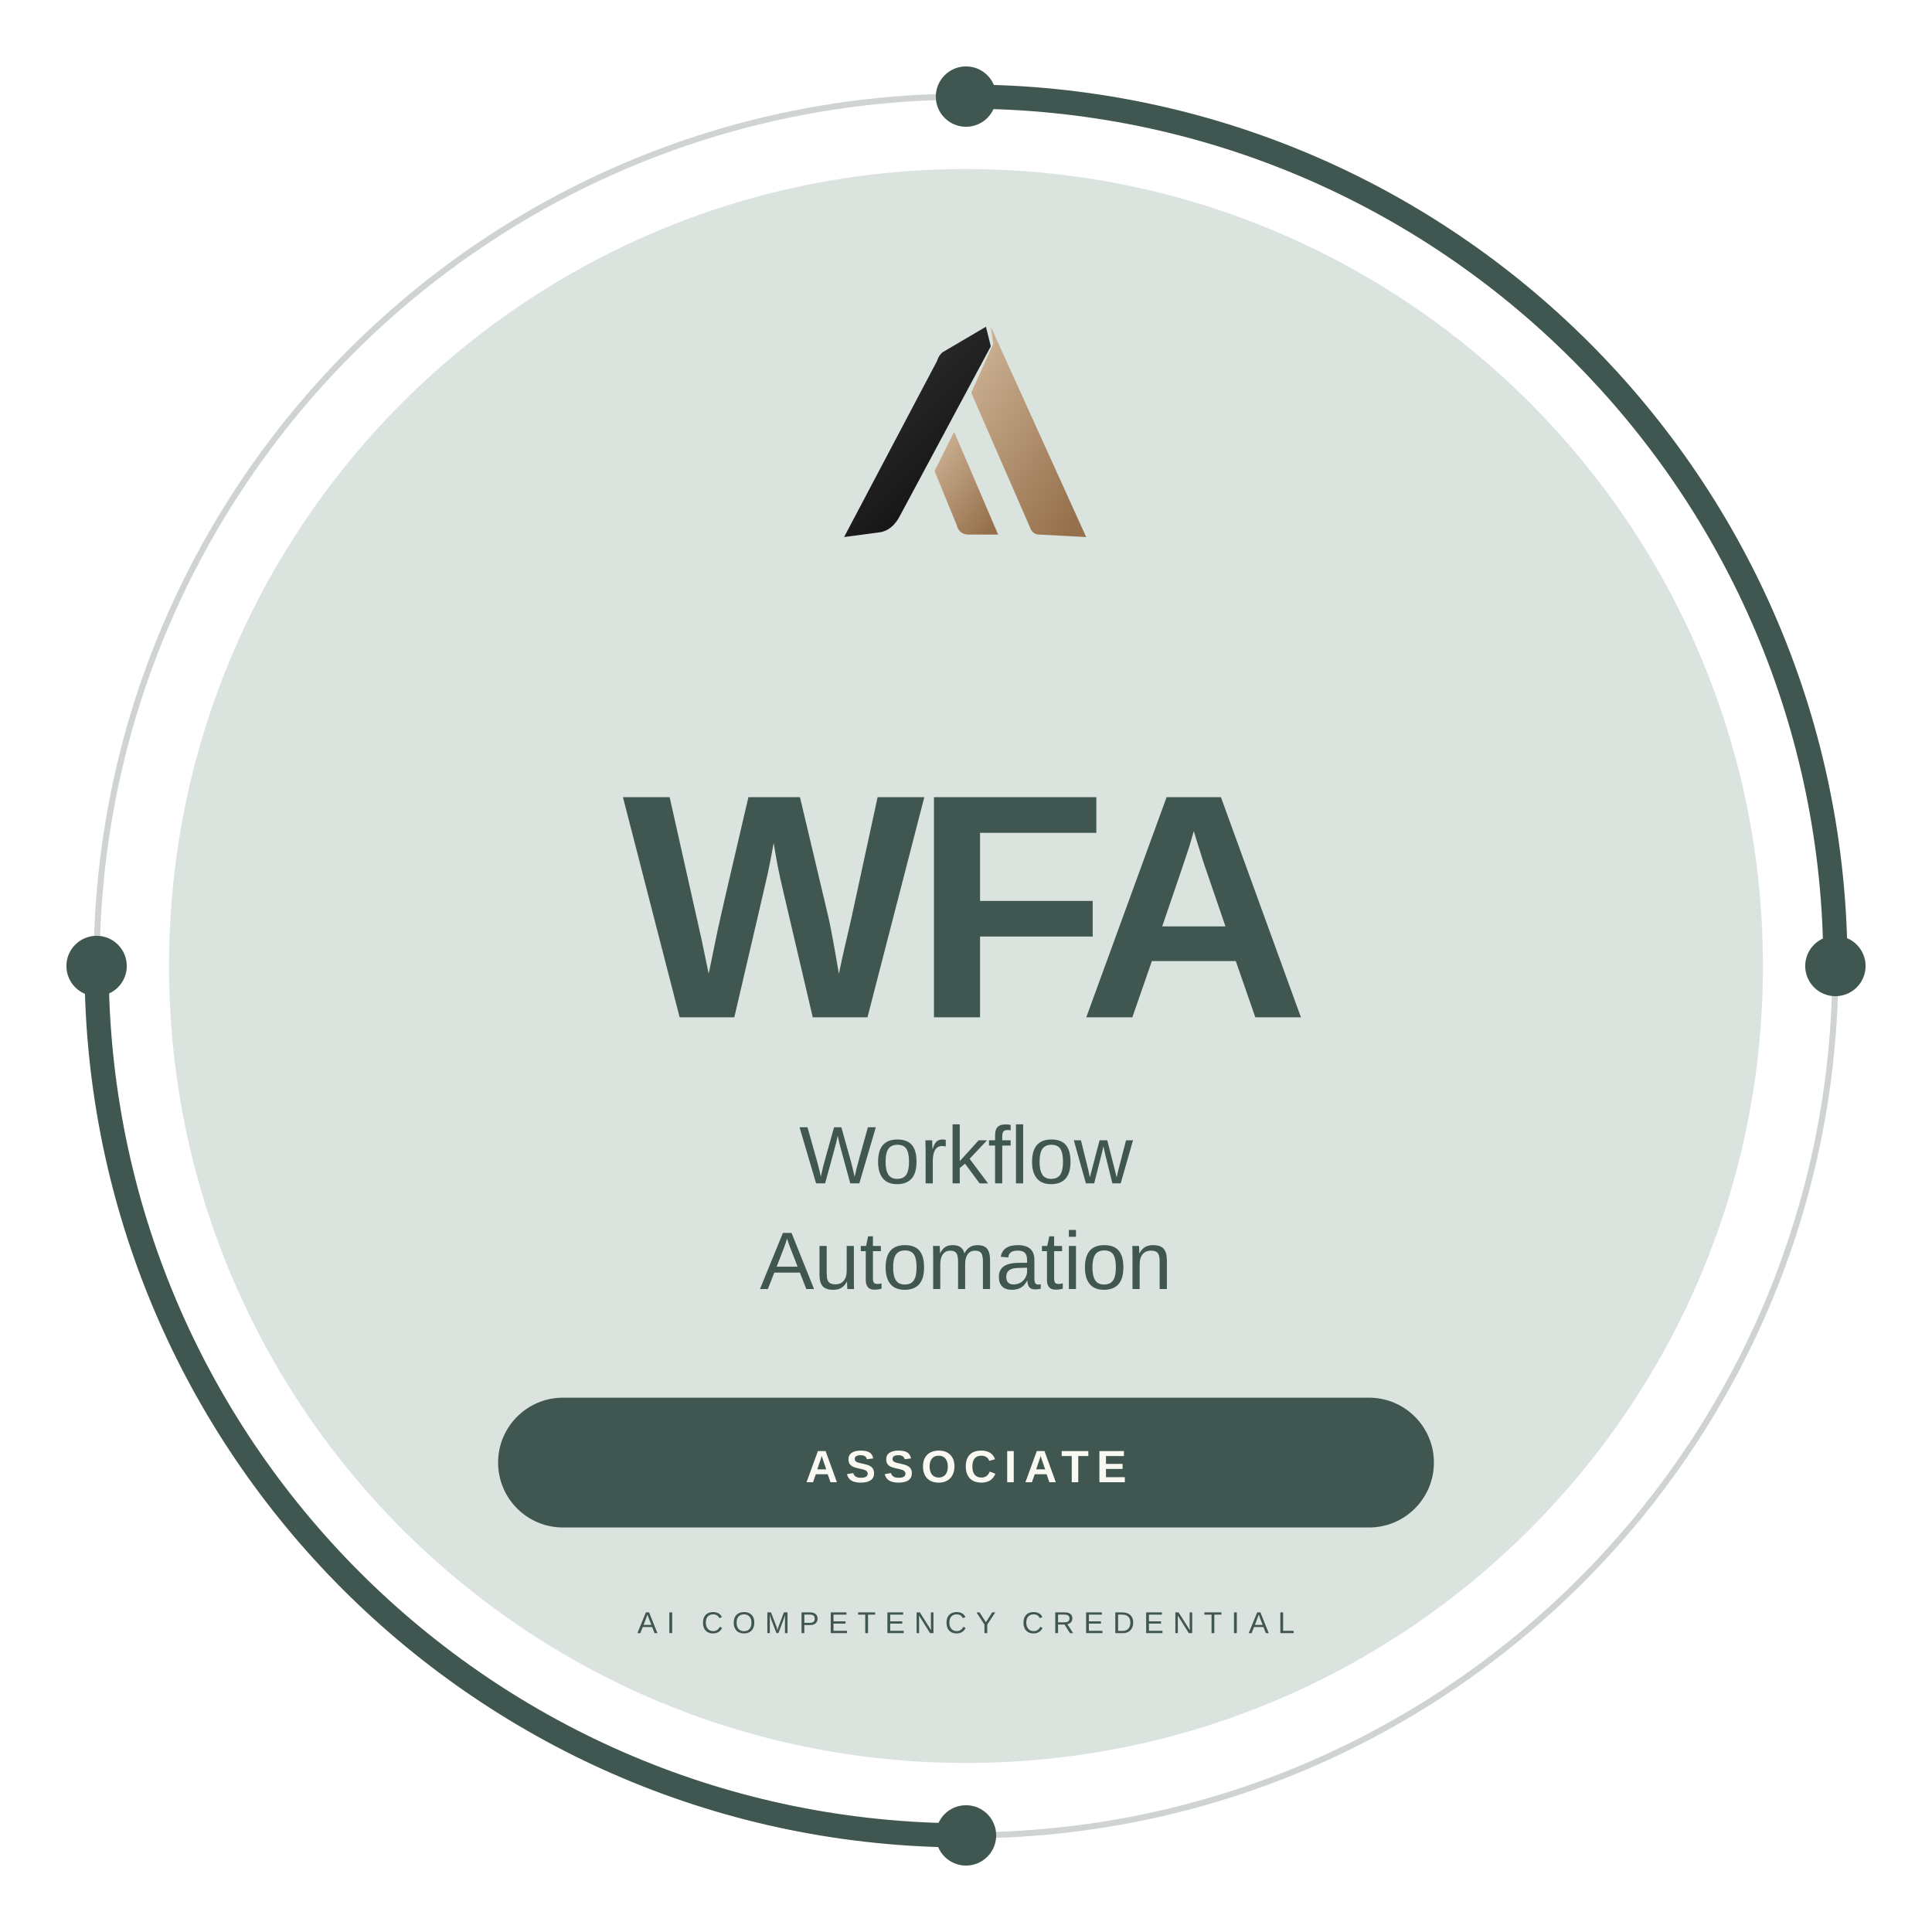
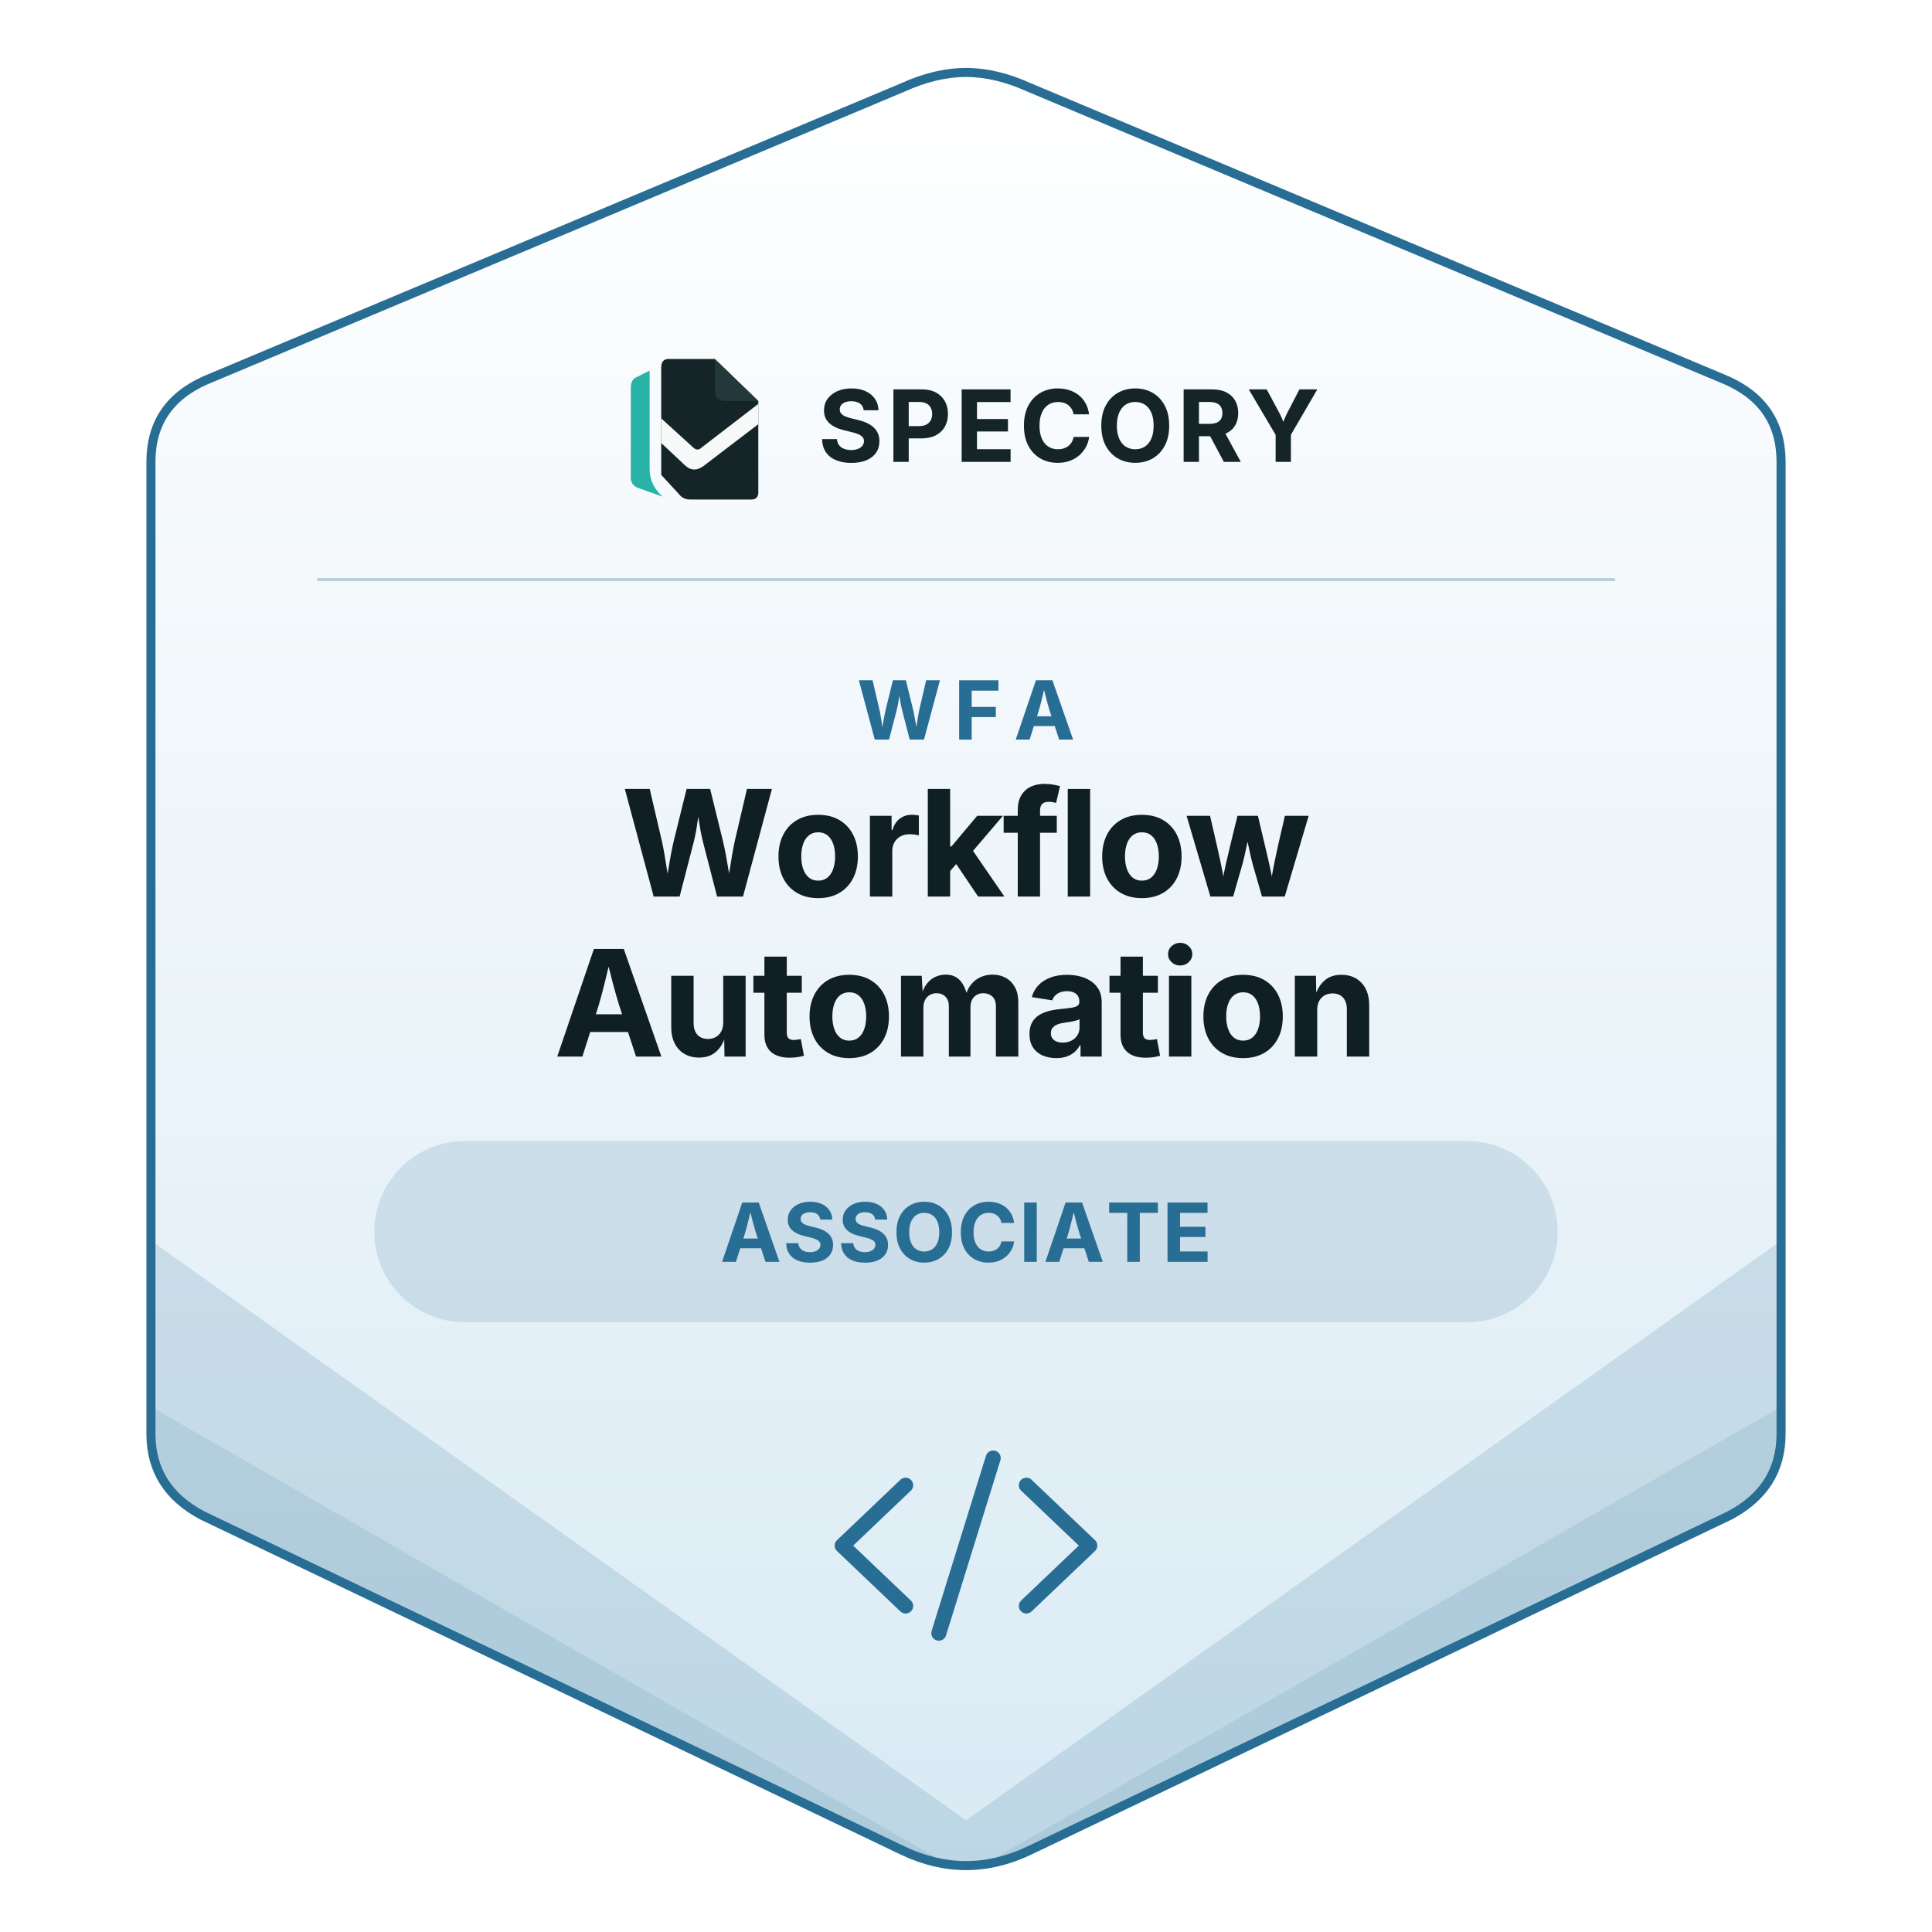
- <svg xmlns="http://www.w3.org/2000/svg" width="640" height="640" viewBox="0 0 640 640" role="img" aria-label="AIPath Certified Workflow Automation — WFA">
-   <circle cx="320" cy="320" r="288" fill="none" stroke="#405650" stroke-opacity=".25" stroke-width="2" />
-   <path d="M320 32a288 288 0 0 1 288 288" fill="none" stroke="#405650" stroke-width="8" stroke-linecap="round" />
-   <path d="M320 608A288 288 0 0 1 32 320" fill="none" stroke="#405650" stroke-width="8" stroke-linecap="round" />
-   <circle cx="320" cy="320" r="264" fill="#dbe3de" />
-   <circle cx="320" cy="32" r="10" fill="#405650" />
-   <circle cx="608" cy="320" r="10" fill="#405650" />
-   <circle cx="320" cy="608" r="10" fill="#405650" />
-   <circle cx="32" cy="320" r="10" fill="#405650" />
-   <g transform="translate(278 105) scale(.81)">
-     <defs>
-       <linearGradient id="bronze" x1="0" y1="0" x2=".8" y2="1">
-         <stop stop-color="#d0b799" />
-         <stop offset="1" stop-color="#96704c" />
-       </linearGradient>
-       <linearGradient id="charcoal" x1="0" y1="0" x2=".7" y2="1">
-         <stop stop-color="#353735" />
-         <stop offset="1" stop-color="#0e0e0e" />
-       </linearGradient>
-     </defs>
-     <path d="M60 4 43 14Q41 15 40 18L2 90l15-2q5-1 8-7L62 12Z" fill="url(#charcoal)" />
-     <path d="m62 4 39 86-19-1q-3 0-4-3L54 31l9-20Z" fill="url(#bronze)" />
-     <path d="m47 47 18 42H53q-4 0-5-4L39 63Z" fill="url(#bronze)" />
+ <svg xmlns="http://www.w3.org/2000/svg" width="640" height="640" viewBox="0 0 640 640" role="img" aria-label="SPECORY Certified Workflow Automation — WFA">
+   <defs>
+     <linearGradient id="paper" x2="0" y2="1">
+       <stop stop-color="#FFFFFF" />
+       <stop offset="1" stop-color="#D9EAF4" />
+     </linearGradient>
+     <clipPath id="shape">
+       <path d="M320 24Q330 24 341 29L572 126Q590 134 590 153V475Q590 493 573 502L341 613Q320 623 299 613L67 502Q50 493 50 475V153Q50 134 68 126L299 29Q310 24 320 24Z" />
+     </clipPath>
+   </defs>
+   <path d="M320 24Q330 24 341 29L572 126Q590 134 590 153V475Q590 493 573 502L341 613Q320 623 299 613L67 502Q50 493 50 475V153Q50 134 68 126L299 29Q310 24 320 24Z" fill="url(#paper)" stroke="#286D94" stroke-width="3" />
+   <path d="M50 411 320 603 590 411v210H50Z" fill="#286D94" opacity=".16" clip-path="url(#shape)" />
+   <path d="M50 466 320 621 590 466v160H50Z" fill="#286D94" opacity=".12" clip-path="url(#shape)" />
+   <g transform="translate(208 117) scale(.48)">
+     <path d="M17 11 5 17Q2 19 2 24v62q0 5 5 7l17 6q-9-8-9-19V12Z" fill="#29B3A7" />
+     <path d="M28 4h32l30 29v63q0 5-5 5H43q-5 0-8-4L23 84V10q0-6 5-6Z" fill="#142427" />
+     <path d="M60 4v22q0 7 7 7h23Z" fill="#23383B" />
+     <path d="m23 45 22 20q3 3 6 0l39-30v14L52 78q-7 5-13-1L23 62Z" fill="#F7F9F8" />
  </g>
-   <g text-anchor="middle" font-family="Arial,Helvetica,sans-serif" fill="#405650">
-     <text x="320" y="337" font-size="106" font-weight="700" letter-spacing="-4">WFA</text>
-     <text x="320" y="392" font-size="27" font-weight="500">Workflow</text>
-     <text x="320" y="427" font-size="27" font-weight="500">Automation</text>
-     <rect x="165" y="463" width="310" height="43" rx="21.5" fill="#405650" />
-     <text x="320" y="491" fill="#faf8f2" font-size="15" font-weight="600" letter-spacing="2.5">ASSOCIATE</text>
-     <text x="320" y="541" font-size="10" letter-spacing="3">AI COMPETENCY CREDENTIAL</text>
+   <g fill="#142427" aria-label="SPECORY">
+     <path transform="translate(271.000 153) scale(0.016113 -0.016113)" d="M683.279 -21.328Q503.008 -21.328 369.324 33.884Q235.641 89.096 161.049 198.071Q86.457 307.047 82.129 468.254H387.502Q393.166 393.598 431.362 343.478Q469.559 293.357 533.795 268.317Q598.031 243.277 679.775 243.277Q759.752 243.277 818.937 266.35Q878.121 289.422 910.813 331.026Q943.506 372.631 943.506 427.104Q943.506 476.912 914.102 510.524Q884.697 544.137 828.209 568.465Q771.721 592.793 689.969 611.873L527.488 651.777Q337.561 697.521 229.677 796.317Q121.793 895.113 121.793 1058.881Q121.793 1194.225 195.049 1295.732Q268.305 1397.24 395.692 1453.62Q523.08 1510 686.352 1510Q853.207 1510 977.011 1453.036Q1100.814 1396.072 1169.818 1294.893Q1238.822 1193.713 1241.07 1061.441H937.105Q928.777 1149.418 862.597 1197.822Q796.416 1246.227 683.855 1246.227Q607.711 1246.227 554.19 1224.654Q500.67 1203.082 472.934 1165.226Q445.197 1127.369 445.197 1078.977Q445.197 1026.088 477.346 990.852Q509.494 955.615 563.146 933.203Q616.799 910.791 680.143 895.791L813.375 863.551Q910.166 841.711 992.01 804.951Q1073.854 768.191 1134.306 715.268Q1194.758 662.344 1227.914 590.552Q1261.07 518.76 1261.07 425.855Q1261.07 289.256 1192.314 188.628Q1123.559 88 994.383 33.336Q865.207 -21.328 683.279 -21.328Z" />
+     <path transform="translate(293.840 153) scale(0.016113 -0.016113)" d="M130.945 0V1490H718.031Q887.359 1490 1006.867 1425.332Q1126.375 1360.664 1189.635 1246.656Q1252.895 1132.648 1252.895 984.465Q1252.895 835.697 1188.759 722.733Q1124.623 609.77 1003.279 546.062Q881.936 482.354 710.271 482.354H335.84V735.199H658.641Q749.777 735.199 809.514 766.939Q869.25 798.68 898.538 854.872Q927.826 911.064 927.826 984.465Q927.826 1059.033 898.538 1114.518Q869.25 1170.002 809.306 1200.658Q749.361 1231.314 657.809 1231.314H445.918V0Z" />
+     <path transform="translate(316.455 153) scale(0.016113 -0.016113)" d="M130.945 0V1490H1135.887V1229.73H445.918V880.383H1082.799V624.785H445.918V260.27H1137.295V0Z" />
+     <path transform="translate(337.716 153) scale(0.016113 -0.016113)" d="M785.92 -20Q587.328 -20 430.236 69.872Q273.145 159.744 182.389 330.66Q91.633 501.576 91.633 744Q91.633 988.008 183.265 1159.216Q274.896 1330.424 432.28 1420.212Q589.664 1510 785.92 1510Q914.104 1510 1024.531 1474.372Q1134.959 1438.744 1220.215 1370.28Q1305.471 1301.816 1359.847 1202.849Q1414.223 1103.881 1430.719 977.201H1112.242Q1102.082 1037.266 1074.678 1084.17Q1047.273 1131.074 1005.497 1164.066Q963.721 1197.059 909.86 1214.139Q856 1231.219 792.928 1231.219Q678.199 1231.219 592.099 1174.022Q505.998 1116.826 458.766 1008.102Q411.533 899.377 411.533 744Q411.533 585.535 459.558 477.103Q507.582 368.67 593.099 313.726Q678.615 258.781 791.76 258.781Q854.832 258.781 908.4 276.069Q961.969 293.357 1004.329 326.142Q1046.689 358.926 1074.678 406.038Q1102.666 453.15 1113.41 512.799H1431.887Q1419.895 409.895 1371.066 314.639Q1322.238 219.383 1239.61 143.703Q1156.982 68.023 1043.051 24.012Q929.119 -20 785.92 -20Z" />
+     <path transform="translate(363.343 153) scale(0.016113 -0.016113)" d="M789.84 -20Q591.832 -20 433.572 69.872Q275.312 159.744 183.473 330.66Q91.633 501.576 91.633 744Q91.633 988.008 183.473 1159.216Q275.312 1330.424 433.572 1420.212Q591.832 1510 789.84 1510Q987.848 1510 1145.607 1420.212Q1303.367 1330.424 1395.291 1159.216Q1487.215 988.008 1487.215 744Q1487.215 500.992 1395.291 330.076Q1303.367 159.16 1145.607 69.58Q987.848 -20 789.84 -20ZM789.84 258.781Q904.152 258.781 988.877 314.602Q1073.602 370.422 1120.458 478.854Q1167.314 587.287 1167.314 744Q1167.314 902.129 1120.458 1010.854Q1073.602 1119.578 988.877 1175.398Q904.152 1231.219 789.84 1231.219Q675.695 1231.219 590.763 1175.19Q505.83 1119.162 458.682 1010.438Q411.533 901.713 411.533 744Q411.533 587.287 458.682 479.062Q505.83 370.838 590.763 314.81Q675.695 258.781 789.84 258.781Z" />
+     <path transform="translate(389.986 153) scale(0.016113 -0.016113)" d="M130.945 0V1490H718.031Q887.359 1490 1006.867 1429.916Q1126.375 1369.832 1189.635 1260.284Q1252.895 1150.736 1252.895 1003.137Q1252.895 854.369 1188.759 747.697Q1124.623 641.025 1003.279 584.401Q881.936 527.777 710.271 527.777H317.535V781.455H658.641Q749.777 781.455 809.306 806.319Q868.834 831.184 898.33 880.376Q927.826 929.568 927.826 1003.137Q927.826 1077.537 898.33 1128.146Q868.834 1178.754 809.098 1205.034Q749.361 1231.314 657.809 1231.314H445.918V0ZM957.746 0 595.41 678.592H935.551L1306.223 0Z" />
+     <path transform="translate(412.891 153) scale(0.016113 -0.016113)" d="M600.584 0V556.273L48.496 1490H417.412L665.693 1027.104Q703.43 957.783 732.878 889.539Q762.326 821.295 793.398 726.814H727.326Q757.23 822.127 785.719 890.787Q814.207 959.447 850.111 1027.104L1089.801 1490H1457.133L914.389 556.273V0Z" />
+   </g>
+   <path d="M105 192H535" stroke="#286D94" opacity=".3" />
+   <g fill="#286D94" aria-label="WFA">
+     <path transform="translate(283.872 245) scale(0.013184 -0.013184)" d="M448.072 0 48.496 1490H393.164L560.838 772.219Q582.174 678.195 599.758 571.16Q617.342 464.125 634.218 356.55Q651.094 248.975 667.43 150.623H611.143Q629.646 248.975 647.398 356.55Q665.15 464.125 684.61 571.16Q704.07 678.195 726.574 772.219L903.92 1490H1229.709L1406.223 772.219Q1429.143 678.195 1448.395 571.16Q1467.646 464.125 1485.814 356.55Q1503.982 248.975 1522.486 150.623H1464.367Q1481.703 248.975 1498.287 356.55Q1514.871 464.125 1533.163 571.16Q1551.455 678.195 1571.791 772.219L1739.633 1490H2085.133L1684.725 0H1325.904L1132.975 747.197Q1100.383 877.156 1077.675 1028.579Q1054.967 1180.002 1027.127 1337.186H1105.67Q1074.326 1183.33 1054.786 1033.739Q1035.246 884.148 1000.406 747.197L807.309 0Z" />
+     <path transform="translate(316.005 245) scale(0.013184 -0.013184)" d="M130.945 0V1490H1117.791V1229.73H445.918V821.344H1052.127V565.746H445.918V0Z" />
+     <path transform="translate(335.839 245) scale(0.013184 -0.013184)" d="M48.496 0 555.625 1490H969.508L1490.061 0H1139.393L906.902 705.301Q862.135 849.203 817.503 1018.422Q772.871 1187.641 724.295 1383.48H792.998Q746.006 1186.809 704.462 1016.758Q662.918 846.707 620.566 705.301L396.492 0ZM370.719 340.082V585.504H1167.838V340.082Z" />
+   </g>
+   <g fill="#101F24" aria-label="Workflow">
+     <path transform="translate(205.818 297) scale(0.023926 -0.023926)" d="M448.072 0 48.496 1490H393.164L560.838 772.219Q582.174 678.195 599.758 571.16Q617.342 464.125 634.218 356.55Q651.094 248.975 667.43 150.623H611.143Q629.646 248.975 647.398 356.55Q665.15 464.125 684.61 571.16Q704.07 678.195 726.574 772.219L903.92 1490H1229.709L1406.223 772.219Q1429.143 678.195 1448.395 571.16Q1467.646 464.125 1485.814 356.55Q1503.982 248.975 1522.486 150.623H1464.367Q1481.703 248.975 1498.287 356.55Q1514.871 464.125 1533.163 571.16Q1551.455 678.195 1571.791 772.219L1739.633 1490H2085.133L1684.725 0H1325.904L1132.975 747.197Q1100.383 877.156 1077.675 1028.579Q1054.967 1180.002 1027.127 1337.186H1105.67Q1074.326 1183.33 1054.786 1033.739Q1035.246 884.148 1000.406 747.197L807.309 0Z" />
+     <path transform="translate(255.976 297) scale(0.023926 -0.023926)" d="M629.352 -21.664Q459.832 -21.664 336.28 50.628Q212.729 122.92 146.101 252.628Q79.473 382.336 79.473 554.336Q79.473 727.584 146.101 857.5Q212.729 987.416 336.28 1059.708Q459.832 1132 629.352 1132Q799.287 1132 922.463 1059.708Q1045.639 987.416 1112.267 857.5Q1178.895 727.584 1178.895 554.336Q1178.895 382.336 1112.267 252.628Q1045.639 122.92 922.463 50.628Q799.287 -21.664 629.352 -21.664ZM629.352 220.51Q706.729 220.51 758.997 263.91Q811.266 307.311 837.506 383.123Q863.746 458.936 863.746 555.504Q863.746 653.072 837.506 728.425Q811.266 803.777 758.997 846.802Q706.729 889.826 629.352 889.826Q551.807 889.826 499.662 846.802Q447.518 803.777 421.277 728.633Q395.037 653.488 395.037 555.504Q395.037 458.936 421.277 383.123Q447.518 307.311 499.662 263.91Q551.807 220.51 629.352 220.51Z" />
+     <path transform="translate(285.174 297) scale(0.023926 -0.023926)" d="M125.297 0V1118H425.438V921.473H437.438Q467.854 1026.328 539.762 1079.58Q611.67 1132.832 705.246 1132.832Q728.75 1132.832 755.374 1130.08Q781.998 1127.328 802.67 1122.24V847.219Q781.822 854.475 743.106 858.767Q704.391 863.059 671.311 863.059Q603.574 863.059 549.71 833.646Q495.846 804.234 465.394 752.158Q434.941 700.082 434.941 631.09V0Z" />
+     <path transform="translate(304.348 297) scale(0.023926 -0.023926)" d="M405.838 321.41V693.326H452.27L808.801 1118H1165.533L685.324 554.881H610.43ZM125.297 0V1490H434.941V0ZM822.369 0 494.814 485.682 701.068 705.535 1185.934 0Z" />
+     <path transform="translate(331.991 297) scale(0.023926 -0.023926)" d="M755.67 1118V883.41H20V1118ZM215.473 0V1198.674Q215.473 1319.617 263.017 1399.801Q310.561 1479.984 393.488 1519.992Q476.416 1560 581.359 1560Q652.951 1560 712.763 1548.624Q772.574 1537.248 800.75 1528.832L746.078 1296.578Q727.406 1302.162 701.402 1306.994Q675.398 1311.826 646.158 1311.826Q578.926 1311.826 551.438 1280.13Q523.949 1248.434 523.949 1191.377V0Z" />
+     <path transform="translate(350.711 297) scale(0.023926 -0.023926)" d="M434.941 1490V0H125.297V1490Z" />
+     <path transform="translate(363.209 297) scale(0.023926 -0.023926)" d="M629.352 -21.664Q459.832 -21.664 336.28 50.628Q212.729 122.92 146.101 252.628Q79.473 382.336 79.473 554.336Q79.473 727.584 146.101 857.5Q212.729 987.416 336.28 1059.708Q459.832 1132 629.352 1132Q799.287 1132 922.463 1059.708Q1045.639 987.416 1112.267 857.5Q1178.895 727.584 1178.895 554.336Q1178.895 382.336 1112.267 252.628Q1045.639 122.92 922.463 50.628Q799.287 -21.664 629.352 -21.664ZM629.352 220.51Q706.729 220.51 758.997 263.91Q811.266 307.311 837.506 383.123Q863.746 458.936 863.746 555.504Q863.746 653.072 837.506 728.425Q811.266 803.777 758.997 846.802Q706.729 889.826 629.352 889.826Q551.807 889.826 499.662 846.802Q447.518 803.777 421.277 728.633Q395.037 653.488 395.037 555.504Q395.037 458.936 421.277 383.123Q447.518 307.311 499.662 263.91Q551.807 220.51 629.352 220.51Z" />
+     <path transform="translate(392.408 297) scale(0.023926 -0.023926)" d="M357.025 0 27.953 1118H352.686L446.639 710.59Q471.135 598.91 499.923 468.03Q528.711 337.15 552.703 179.486H518.199Q544.111 334.238 575.111 465.618Q606.111 596.998 632.775 710.59L732.32 1118H1015.422L1111.799 710.59Q1137.463 597.662 1168.547 466.782Q1199.631 335.902 1225.543 179.486H1191.791Q1215.615 335.07 1242.735 465.95Q1269.855 596.83 1294.768 710.59L1388.721 1118H1718.125L1386.717 0H1071.648L949.424 425.41Q931.512 488.395 913.724 566.935Q895.936 645.475 879.147 726.847Q862.359 808.219 844.863 877.699H898.879Q882.383 808.635 865.095 727.055Q847.807 645.475 830.311 566.519Q812.814 487.562 794.318 425.41L672.094 0Z" />
+   </g>
+   <g fill="#101F24" aria-label="Automation">
+     <path transform="translate(183.438 350) scale(0.023926 -0.023926)" d="M48.496 0 555.625 1490H969.508L1490.061 0H1139.393L906.902 705.301Q862.135 849.203 817.503 1018.422Q772.871 1187.641 724.295 1383.48H792.998Q746.006 1186.809 704.462 1016.758Q662.918 846.707 620.566 705.301L396.492 0ZM370.719 340.082V585.504H1167.838V340.082Z" />
+     <path transform="translate(219.360 350) scale(0.023926 -0.023926)" d="M510.721 -14Q394.801 -14 307.841 36.88Q220.881 87.76 173.089 182.344Q125.297 276.928 125.297 406.832V1118H434.941V462.127Q434.941 359.99 487.758 301.882Q540.574 243.773 633.631 243.773Q696.111 243.773 743.552 270.89Q790.992 298.006 818.064 349.446Q845.137 400.887 845.137 472.527V1118H1155.197V0H862.648L857.977 279.76H874.969Q831.145 140.279 741.484 63.14Q651.824 -14 510.721 -14Z" />
+     <path transform="translate(249.085 350) scale(0.023926 -0.023926)" d="M690.27 1118V883.41H20V1118ZM172.816 1384H482.461V330.295Q482.461 278.654 505.661 254.082Q528.861 229.51 581.758 229.51Q599.342 229.51 630.514 233.802Q661.686 238.094 677.262 242.094L720.686 11.256Q668.742 -4 618.351 -9.876Q567.959 -15.752 521.863 -15.752Q351.752 -15.752 262.284 66.296Q172.816 148.344 172.816 302.863Z" />
+     <path transform="translate(266.273 350) scale(0.023926 -0.023926)" d="M629.352 -21.664Q459.832 -21.664 336.28 50.628Q212.729 122.92 146.101 252.628Q79.473 382.336 79.473 554.336Q79.473 727.584 146.101 857.5Q212.729 987.416 336.28 1059.708Q459.832 1132 629.352 1132Q799.287 1132 922.463 1059.708Q1045.639 987.416 1112.267 857.5Q1178.895 727.584 1178.895 554.336Q1178.895 382.336 1112.267 252.628Q1045.639 122.92 922.463 50.628Q799.287 -21.664 629.352 -21.664ZM629.352 220.51Q706.729 220.51 758.997 263.91Q811.266 307.311 837.506 383.123Q863.746 458.936 863.746 555.504Q863.746 653.072 837.506 728.425Q811.266 803.777 758.997 846.802Q706.729 889.826 629.352 889.826Q551.807 889.826 499.662 846.802Q447.518 803.777 421.277 728.633Q395.037 653.488 395.037 555.504Q395.037 458.936 421.277 383.123Q447.518 307.311 499.662 263.91Q551.807 220.51 629.352 220.51Z" />
+     <path transform="translate(295.471 350) scale(0.023926 -0.023926)" d="M125.297 0V1118H412.422L428.021 837.633H405.846Q431.182 942.064 482.142 1007.404Q533.102 1072.744 601.354 1103.62Q669.605 1134.496 744.525 1134.496Q864.773 1134.496 938.813 1057.744Q1012.854 980.992 1048.869 818.113H1013.189Q1038.445 927.809 1095.533 997.86Q1152.621 1067.912 1229.873 1101.204Q1307.125 1134.496 1392.621 1134.496Q1495.461 1134.496 1576.045 1089.576Q1656.629 1044.656 1702.961 959.948Q1749.293 875.24 1749.293 754V0H1439.648V692.354Q1439.648 785.322 1389.752 831.19Q1339.855 877.059 1266.207 877.059Q1211.062 877.059 1170.578 852.858Q1130.094 828.658 1108.478 785.63Q1086.861 742.602 1086.861 684.449V0H787.729V699.842Q787.729 781.162 740.328 829.11Q692.928 877.059 617.199 877.059Q565.631 877.059 524.19 853.274Q482.75 829.49 458.846 784.382Q434.941 739.273 434.941 673.633V0Z" />
+     <path transform="translate(339.432 350) scale(0.023926 -0.023926)" d="M437.713 -21.328Q331.129 -21.328 246.965 16.044Q162.801 53.416 114.721 127.496Q66.641 201.576 66.641 312.16Q66.641 405.824 100.553 468.744Q134.465 531.664 193.585 570.252Q252.705 608.84 328.245 629.052Q403.785 649.264 487.041 656.928Q583.537 666.424 642.741 675.176Q701.945 683.928 729.525 702.388Q757.105 720.848 757.105 756.592V761.424Q757.105 807.48 737.237 839.337Q717.369 871.193 679.385 888.142Q641.4 905.09 586.176 905.09Q530.703 905.09 488.887 888.266Q447.07 871.441 420.33 842.993Q393.59 814.545 382.014 778.465L98.641 823.201Q125.873 920.529 192.449 989.417Q259.025 1058.305 359.581 1095.152Q460.137 1132 587.6 1132Q680.391 1132 766.49 1110.032Q852.59 1088.064 920.258 1042.225Q987.926 996.385 1027.338 924.893Q1066.75 853.4 1066.75 753.936V0H773.537V155.504H763.873Q736.113 102.488 690.901 62.74Q645.689 22.992 582.777 0.832Q519.865 -21.328 437.713 -21.328ZM526.527 193.15Q594.992 193.15 647.349 220.471Q699.705 247.791 729.573 294.523Q759.441 341.256 759.441 399.328V517.537Q745.521 508.625 719.617 500.753Q693.713 492.881 661.98 486.633Q630.248 480.385 599.18 475.761Q568.111 471.137 543.279 467.553Q488.791 460.137 448.059 442.389Q407.326 424.641 385.006 395.316Q362.686 365.992 362.686 322.432Q362.686 280.199 383.926 251.419Q405.166 222.639 441.982 207.895Q478.799 193.15 526.527 193.15Z" />
+     <path transform="translate(367.052 350) scale(0.023926 -0.023926)" d="M690.27 1118V883.41H20V1118ZM172.816 1384H482.461V330.295Q482.461 278.654 505.661 254.082Q528.861 229.51 581.758 229.51Q599.342 229.51 630.514 233.802Q661.686 238.094 677.262 242.094L720.686 11.256Q668.742 -4 618.351 -9.876Q567.959 -15.752 521.863 -15.752Q351.752 -15.752 262.284 66.296Q172.816 148.344 172.816 302.863Z" />
+     <path transform="translate(384.240 350) scale(0.023926 -0.023926)" d="M125.297 0V1118H434.941V0ZM279.951 1260.705Q210.848 1260.705 161.584 1306.832Q112.32 1352.959 112.32 1417.536Q112.32 1483.432 161.584 1529.027Q210.848 1574.623 279.951 1574.623Q349.304 1574.623 398.651 1529.09Q447.998 1483.557 447.998 1417.567Q447.998 1352.896 398.651 1306.801Q349.304 1260.705 279.951 1260.705Z" />
+     <path transform="translate(396.738 350) scale(0.023926 -0.023926)" d="M629.352 -21.664Q459.832 -21.664 336.28 50.628Q212.729 122.92 146.101 252.628Q79.473 382.336 79.473 554.336Q79.473 727.584 146.101 857.5Q212.729 987.416 336.28 1059.708Q459.832 1132 629.352 1132Q799.287 1132 922.463 1059.708Q1045.639 987.416 1112.267 857.5Q1178.895 727.584 1178.895 554.336Q1178.895 382.336 1112.267 252.628Q1045.639 122.92 922.463 50.628Q799.287 -21.664 629.352 -21.664ZM629.352 220.51Q706.729 220.51 758.997 263.91Q811.266 307.311 837.506 383.123Q863.746 458.936 863.746 555.504Q863.746 653.072 837.506 728.425Q811.266 803.777 758.997 846.802Q706.729 889.826 629.352 889.826Q551.807 889.826 499.662 846.802Q447.518 803.777 421.277 728.633Q395.037 653.488 395.037 555.504Q395.037 458.936 421.277 383.123Q447.518 307.311 499.662 263.91Q551.807 220.51 629.352 220.51Z" />
+     <path transform="translate(425.937 350) scale(0.023926 -0.023926)" d="M434.941 645.473V0H125.297V1118H417.43L422.518 838.24H405.109Q448.518 976.889 537.762 1054.444Q627.006 1132 769.773 1132Q886.277 1132 972.737 1081.12Q1059.197 1030.24 1106.989 935.864Q1154.781 841.488 1154.781 711.168V0H845.137V655.873Q845.137 758.01 792.528 816.118Q739.92 874.227 646.863 874.227Q584.967 874.227 537.026 847.11Q489.086 819.994 462.014 769.054Q434.941 718.113 434.941 645.473Z" />
+   </g>
+   <rect x="124" y="378" width="392" height="60" rx="30" fill="#286D94" opacity=".15" />
+   <g fill="#286D94" aria-label="ASSOCIATE">
+     <path transform="translate(238.556 418) scale(0.013184 -0.013184)" d="M48.496 0 555.625 1490H969.508L1490.061 0H1139.393L906.902 705.301Q862.135 849.203 817.503 1018.422Q772.871 1187.641 724.295 1383.48H792.998Q746.006 1186.809 704.462 1016.758Q662.918 846.707 620.566 705.301L396.492 0ZM370.719 340.082V585.504H1167.838V340.082Z" />
+     <path transform="translate(259.345 418) scale(0.013184 -0.013184)" d="M683.279 -21.328Q503.008 -21.328 369.324 33.884Q235.641 89.096 161.049 198.071Q86.457 307.047 82.129 468.254H387.502Q393.166 393.598 431.362 343.478Q469.559 293.357 533.795 268.317Q598.031 243.277 679.775 243.277Q759.752 243.277 818.937 266.35Q878.121 289.422 910.813 331.026Q943.506 372.631 943.506 427.104Q943.506 476.912 914.102 510.524Q884.697 544.137 828.209 568.465Q771.721 592.793 689.969 611.873L527.488 651.777Q337.561 697.521 229.677 796.317Q121.793 895.113 121.793 1058.881Q121.793 1194.225 195.049 1295.732Q268.305 1397.24 395.692 1453.62Q523.08 1510 686.352 1510Q853.207 1510 977.011 1453.036Q1100.814 1396.072 1169.818 1294.893Q1238.822 1193.713 1241.07 1061.441H937.105Q928.777 1149.418 862.597 1197.822Q796.416 1246.227 683.855 1246.227Q607.711 1246.227 554.19 1224.654Q500.67 1203.082 472.934 1165.226Q445.197 1127.369 445.197 1078.977Q445.197 1026.088 477.346 990.852Q509.494 955.615 563.146 933.203Q616.799 910.791 680.143 895.791L813.375 863.551Q910.166 841.711 992.01 804.951Q1073.854 768.191 1134.306 715.268Q1194.758 662.344 1227.914 590.552Q1261.07 518.76 1261.07 425.855Q1261.07 289.256 1192.314 188.628Q1123.559 88 994.383 33.336Q865.207 -21.328 683.279 -21.328Z" />
+     <path transform="translate(277.551 418) scale(0.013184 -0.013184)" d="M683.279 -21.328Q503.008 -21.328 369.324 33.884Q235.641 89.096 161.049 198.071Q86.457 307.047 82.129 468.254H387.502Q393.166 393.598 431.362 343.478Q469.559 293.357 533.795 268.317Q598.031 243.277 679.775 243.277Q759.752 243.277 818.937 266.35Q878.121 289.422 910.813 331.026Q943.506 372.631 943.506 427.104Q943.506 476.912 914.102 510.524Q884.697 544.137 828.209 568.465Q771.721 592.793 689.969 611.873L527.488 651.777Q337.561 697.521 229.677 796.317Q121.793 895.113 121.793 1058.881Q121.793 1194.225 195.049 1295.732Q268.305 1397.24 395.692 1453.62Q523.08 1510 686.352 1510Q853.207 1510 977.011 1453.036Q1100.814 1396.072 1169.818 1294.893Q1238.822 1193.713 1241.07 1061.441H937.105Q928.777 1149.418 862.597 1197.822Q796.416 1246.227 683.855 1246.227Q607.711 1246.227 554.19 1224.654Q500.67 1203.082 472.934 1165.226Q445.197 1127.369 445.197 1078.977Q445.197 1026.088 477.346 990.852Q509.494 955.615 563.146 933.203Q616.799 910.791 680.143 895.791L813.375 863.551Q910.166 841.711 992.01 804.951Q1073.854 768.191 1134.306 715.268Q1194.758 662.344 1227.914 590.552Q1261.07 518.76 1261.07 425.855Q1261.07 289.256 1192.314 188.628Q1123.559 88 994.383 33.336Q865.207 -21.328 683.279 -21.328Z" />
+     <path transform="translate(295.756 418) scale(0.013184 -0.013184)" d="M789.84 -20Q591.832 -20 433.572 69.872Q275.312 159.744 183.473 330.66Q91.633 501.576 91.633 744Q91.633 988.008 183.473 1159.216Q275.312 1330.424 433.572 1420.212Q591.832 1510 789.84 1510Q987.848 1510 1145.607 1420.212Q1303.367 1330.424 1395.291 1159.216Q1487.215 988.008 1487.215 744Q1487.215 500.992 1395.291 330.076Q1303.367 159.16 1145.607 69.58Q987.848 -20 789.84 -20ZM789.84 258.781Q904.152 258.781 988.877 314.602Q1073.602 370.422 1120.458 478.854Q1167.314 587.287 1167.314 744Q1167.314 902.129 1120.458 1010.854Q1073.602 1119.578 988.877 1175.398Q904.152 1231.219 789.84 1231.219Q675.695 1231.219 590.763 1175.19Q505.83 1119.162 458.682 1010.438Q411.533 901.713 411.533 744Q411.533 587.287 458.682 479.062Q505.83 370.838 590.763 314.81Q675.695 258.781 789.84 258.781Z" />
+     <path transform="translate(317.073 418) scale(0.013184 -0.013184)" d="M785.92 -20Q587.328 -20 430.236 69.872Q273.145 159.744 182.389 330.66Q91.633 501.576 91.633 744Q91.633 988.008 183.265 1159.216Q274.896 1330.424 432.28 1420.212Q589.664 1510 785.92 1510Q914.104 1510 1024.531 1474.372Q1134.959 1438.744 1220.215 1370.28Q1305.471 1301.816 1359.847 1202.849Q1414.223 1103.881 1430.719 977.201H1112.242Q1102.082 1037.266 1074.678 1084.17Q1047.273 1131.074 1005.497 1164.066Q963.721 1197.059 909.86 1214.139Q856 1231.219 792.928 1231.219Q678.199 1231.219 592.099 1174.022Q505.998 1116.826 458.766 1008.102Q411.533 899.377 411.533 744Q411.533 585.535 459.558 477.103Q507.582 368.67 593.099 313.726Q678.615 258.781 791.76 258.781Q854.832 258.781 908.4 276.069Q961.969 293.357 1004.329 326.142Q1046.689 358.926 1074.678 406.038Q1102.666 453.15 1113.41 512.799H1431.887Q1419.895 409.895 1371.066 314.639Q1322.238 219.383 1239.61 143.703Q1156.982 68.023 1043.051 24.012Q929.119 -20 785.92 -20Z" />
+     <path transform="translate(337.560 418) scale(0.013184 -0.013184)" d="M445.918 1490V0H130.945V1490Z" />
+     <path transform="translate(345.667 418) scale(0.013184 -0.013184)" d="M48.496 0 555.625 1490H969.508L1490.061 0H1139.393L906.902 705.301Q862.135 849.203 817.503 1018.422Q772.871 1187.641 724.295 1383.48H792.998Q746.006 1186.809 704.462 1016.758Q662.918 846.707 620.566 705.301L396.492 0ZM370.719 340.082V585.504H1167.838V340.082Z" />
+     <path transform="translate(366.456 418) scale(0.013184 -0.013184)" d="M73.473 1229.73V1490H1297.582V1229.73H843.43V0H528.457V1229.73Z" />
+     <path transform="translate(385.031 418) scale(0.013184 -0.013184)" d="M130.945 0V1490H1135.887V1229.73H445.918V880.383H1082.799V624.785H445.918V260.27H1137.295V0Z" />
+   </g>
+   <g transform="translate(320 512)" stroke="#286D94" stroke-width="5" stroke-linejoin="round" stroke-linecap="round" fill="none">
+     <path d="m-20-20-21 20 21 20m40-40 21 20-21 20M9-29-9 29" />
  </g>
</svg>
